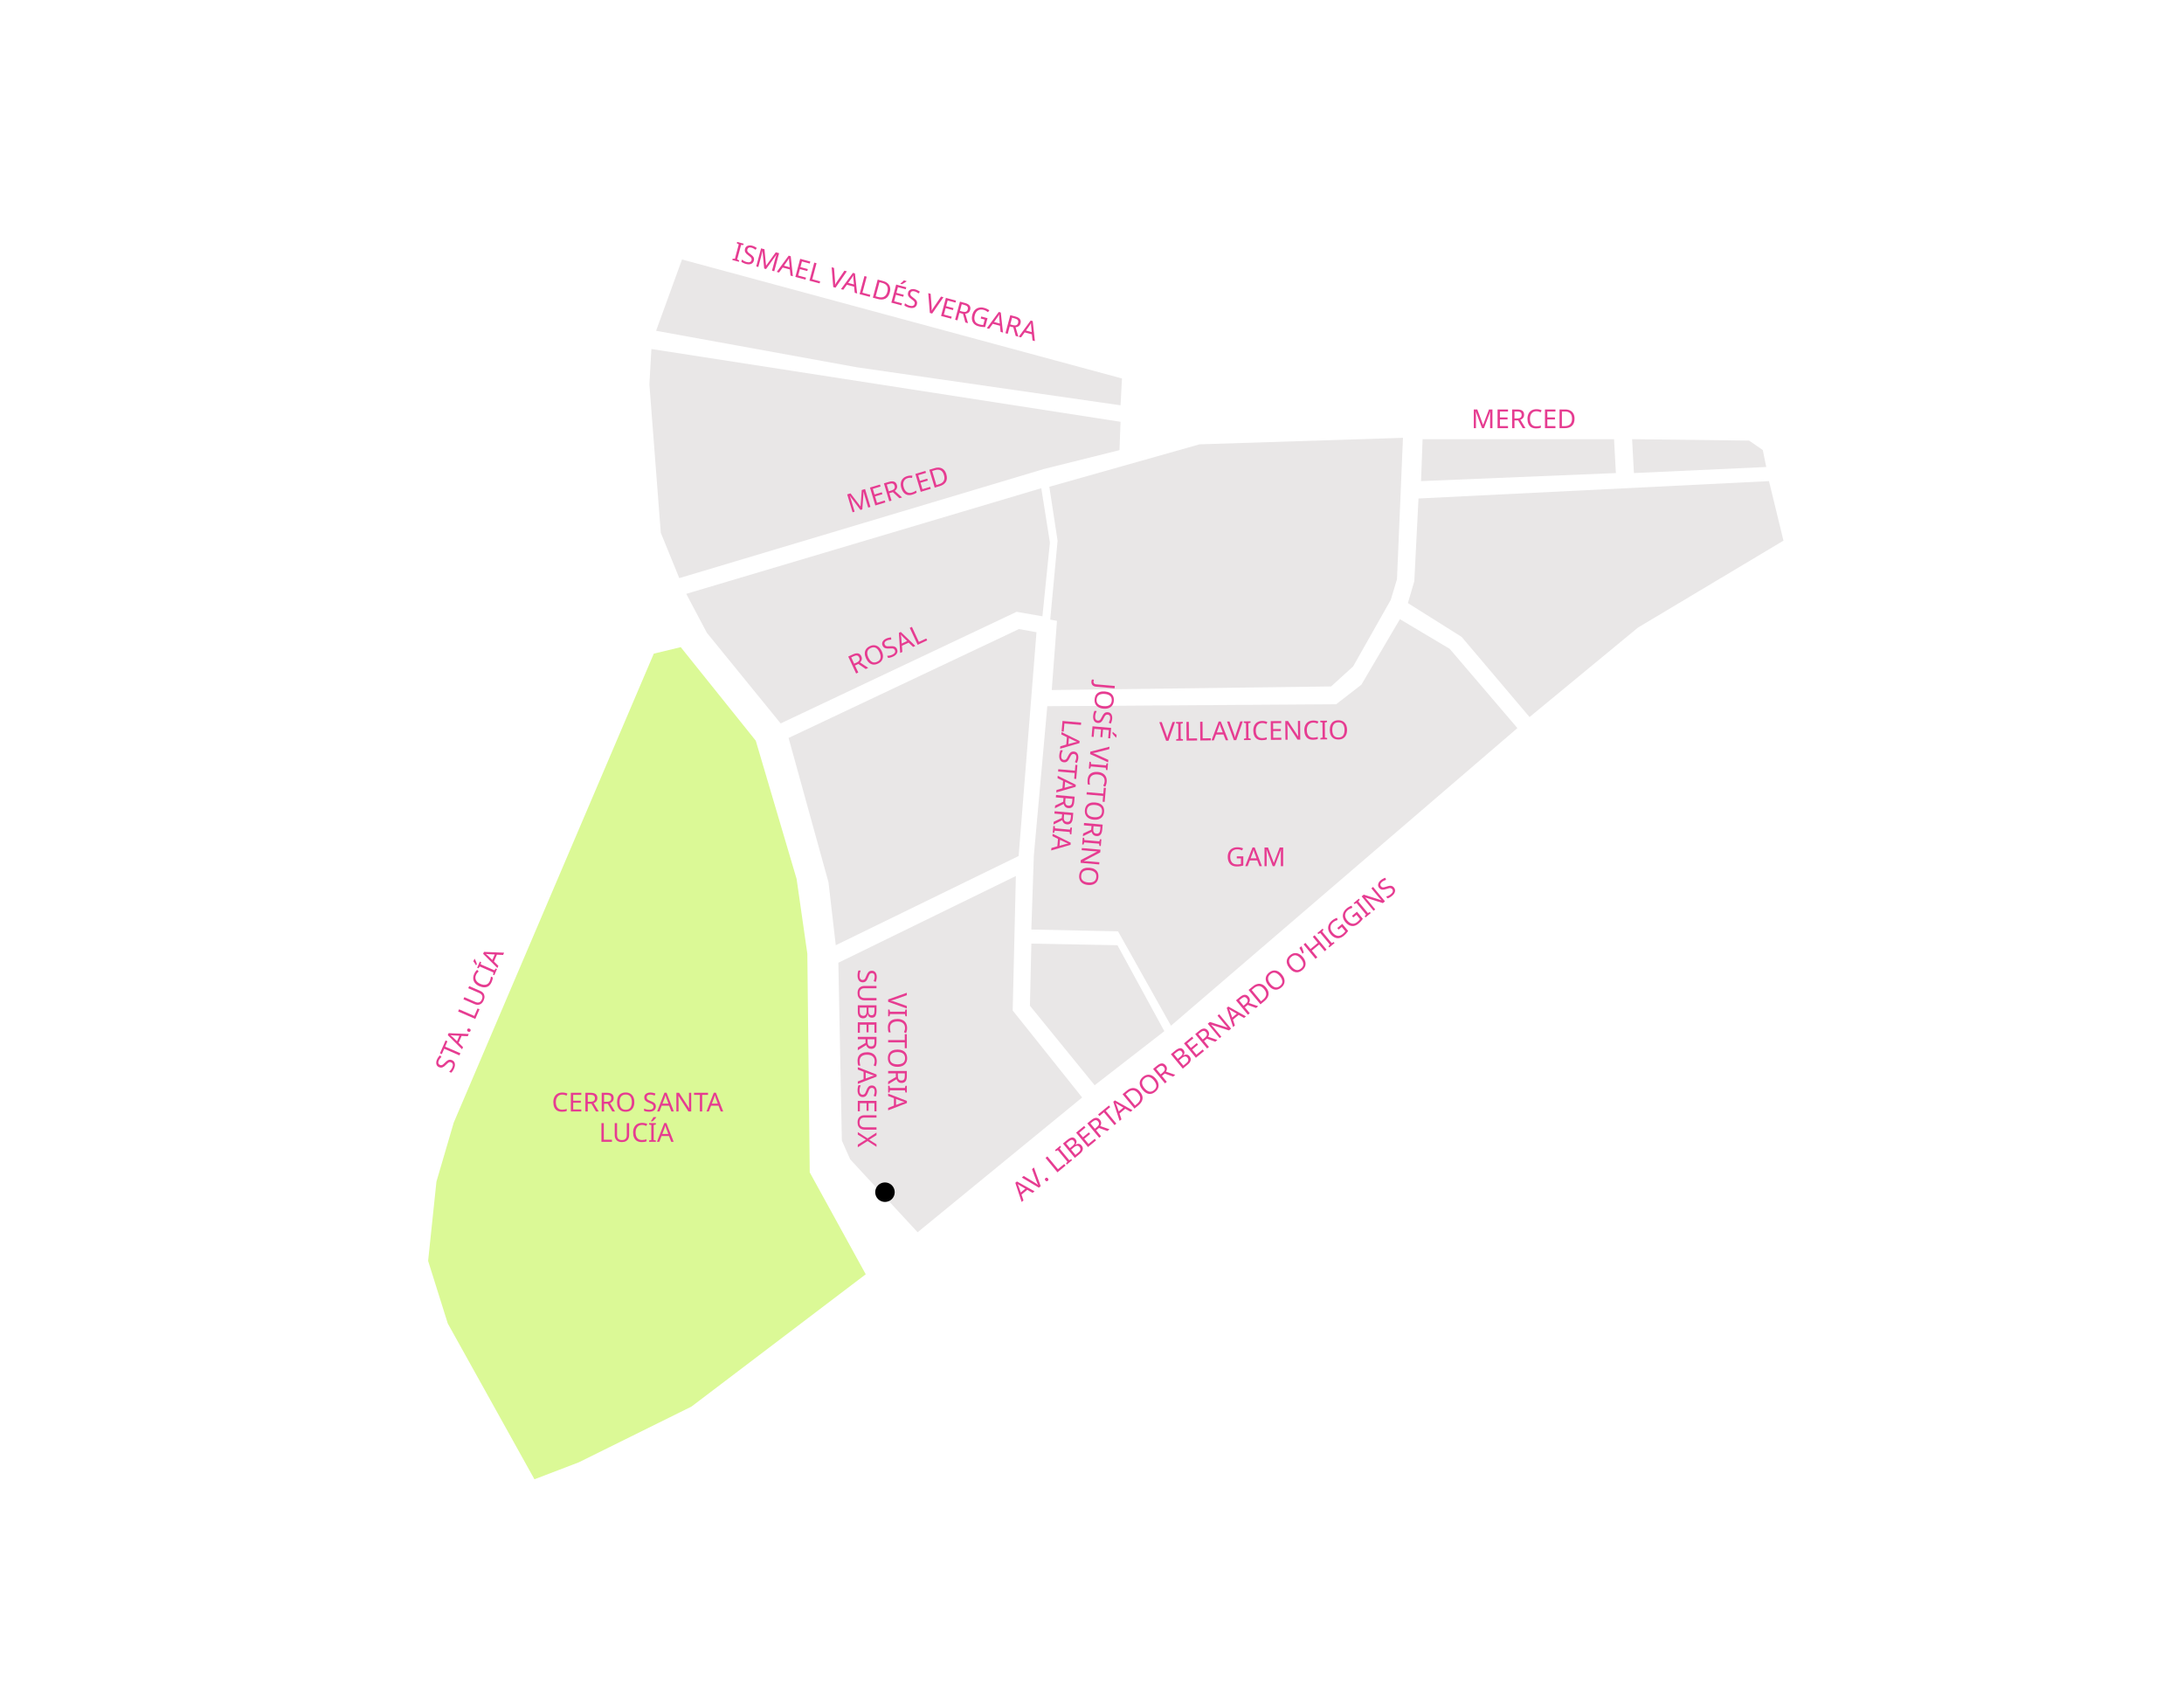
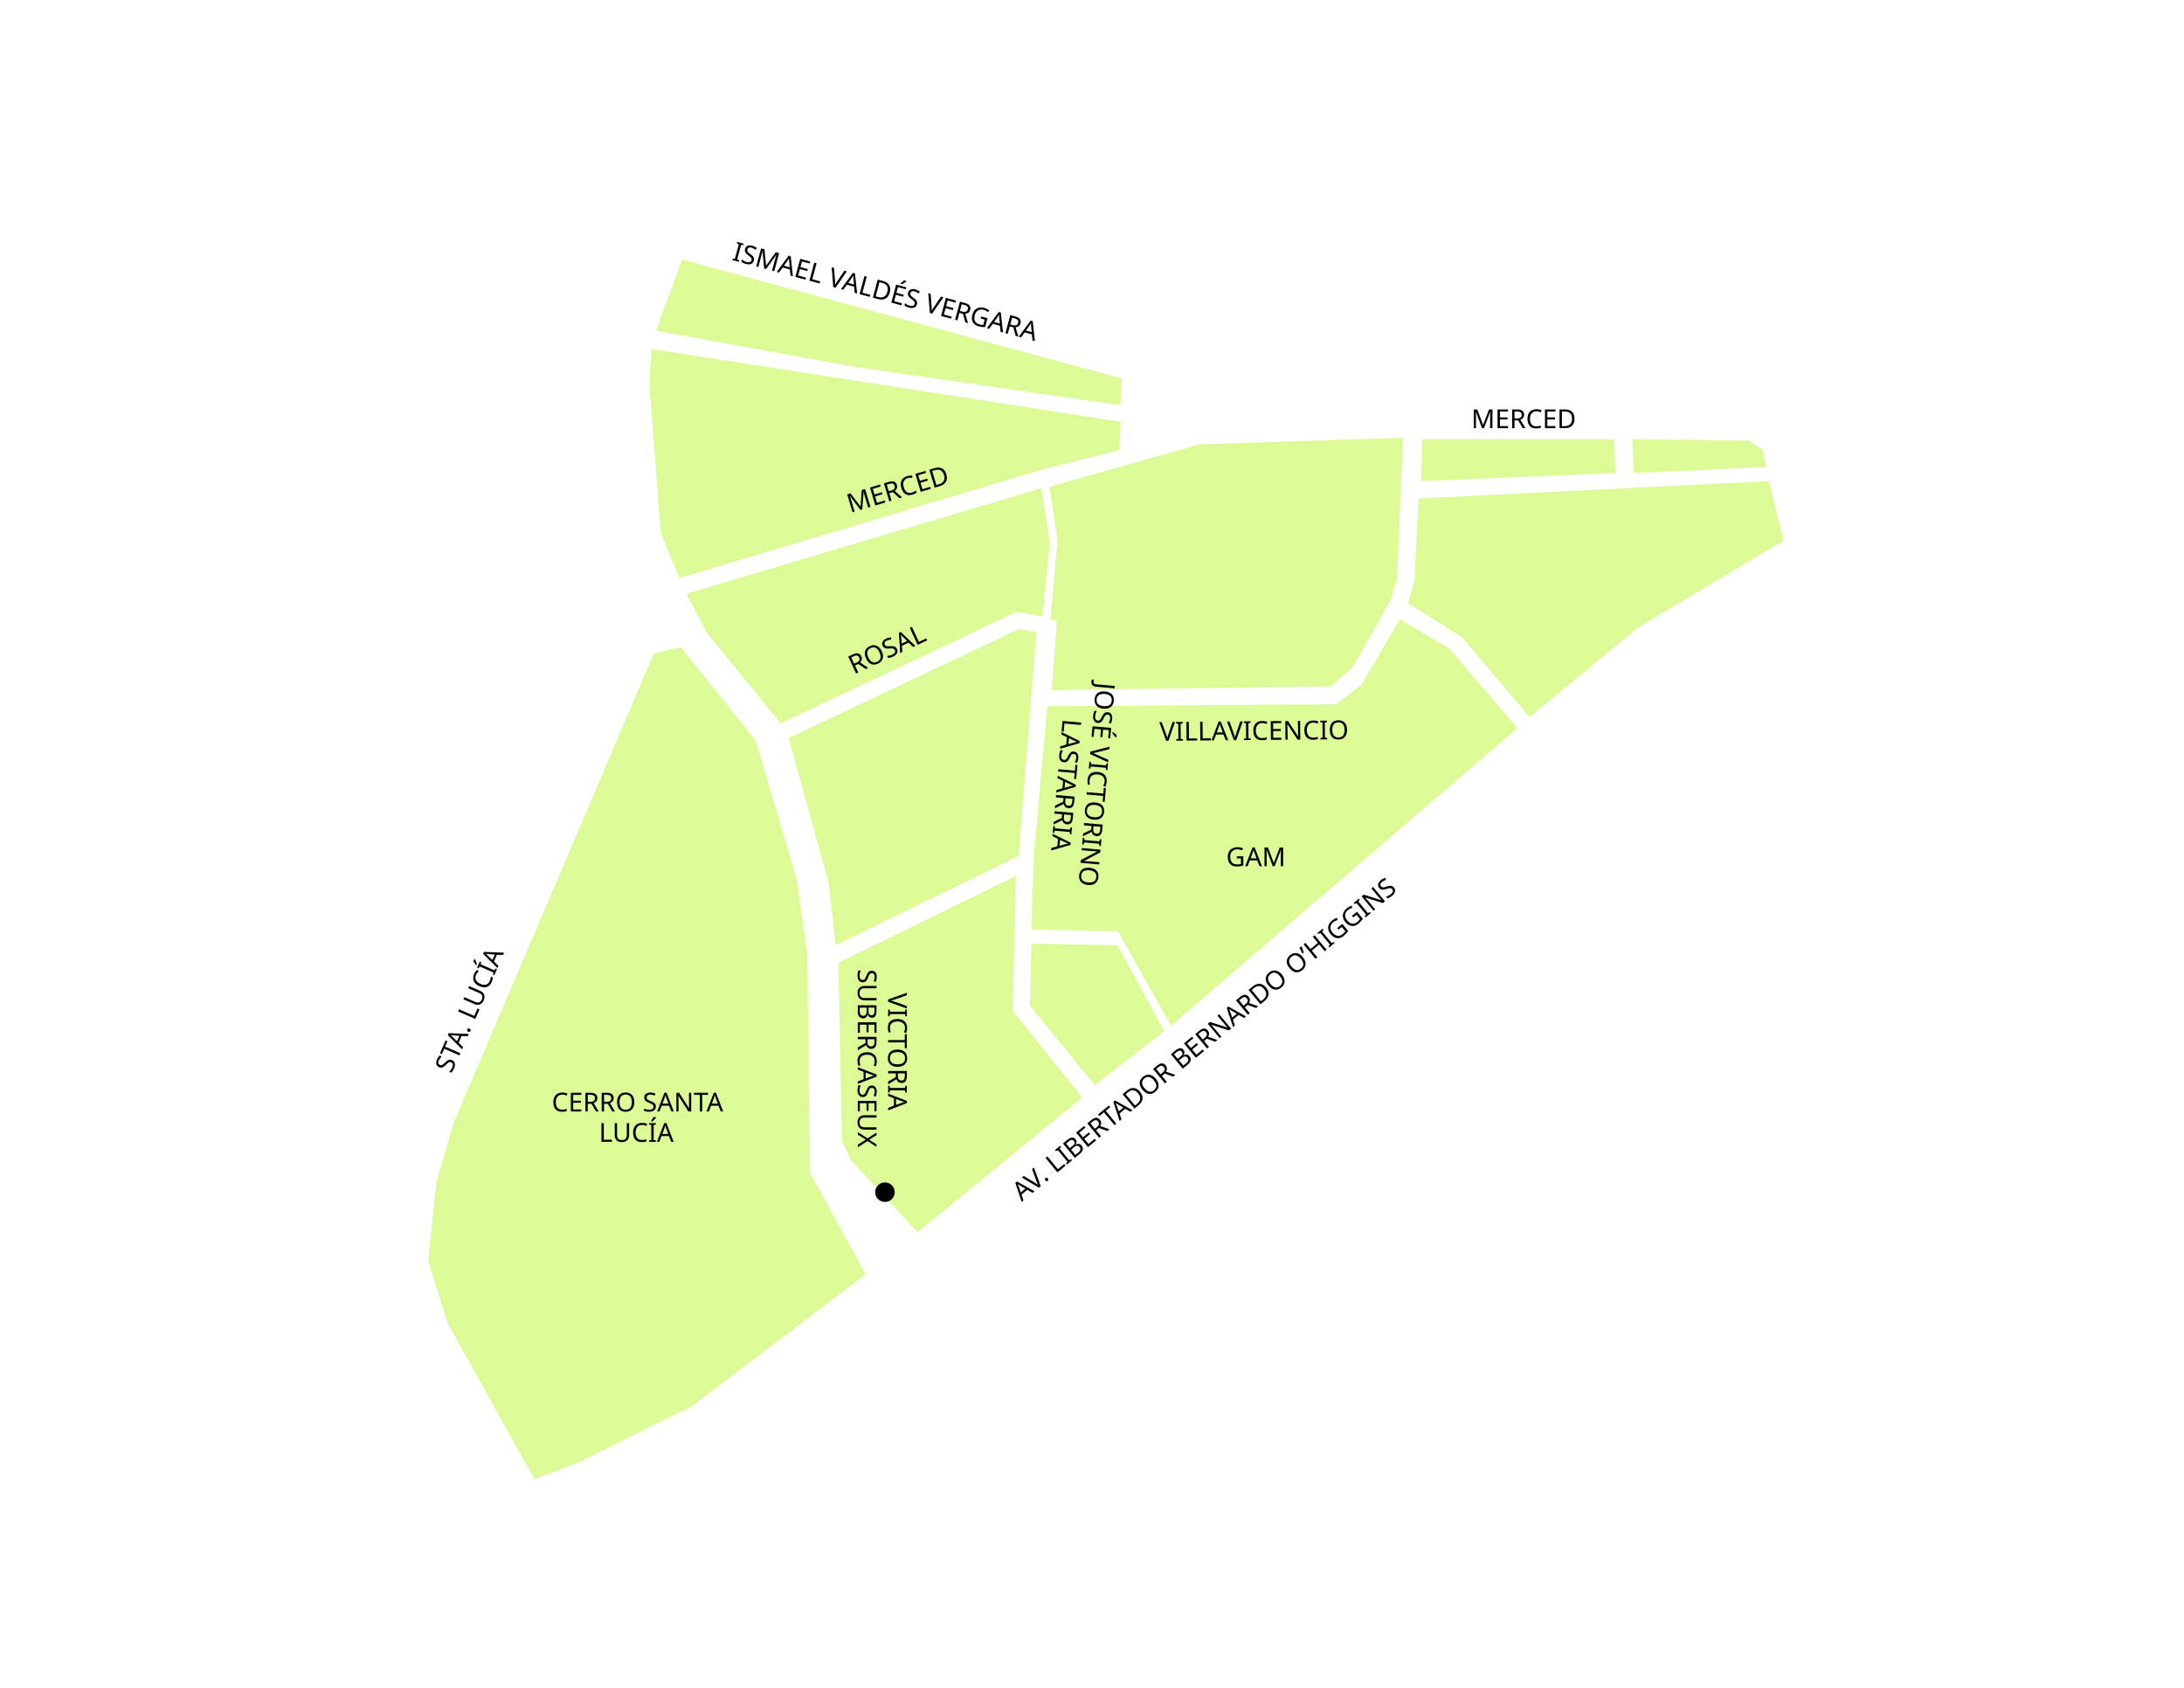
- <svg xmlns="http://www.w3.org/2000/svg" id="Capa_1" data-name="Capa 1" viewBox="0 0 792 612">
+ <svg xmlns="http://www.w3.org/2000/svg" id="Capa_1" version="1.1" viewBox="0 0 792 612">
  <defs>
    <style>
-       .cls-1 {
-         fill: #e9e7e7;
-       }
- 
-       .cls-2 {
-         fill: #e63c91;
+       .st0 {
        font-family: GeistMono-Regular, 'Geist Mono';
        font-size: 9.5px;
      }

-       .cls-3 {
-         fill: #dbf996;
+       .st0, .st1 {
+         isolation: isolate;
+       }
+ 
+       .st2 {
+         fill: #dcfa96;
      }
    </style>
  </defs>
  <g>
-     <polygon class="cls-1" points="247.32 94.09 237.92 119.94 310.75 133.18 406.35 146.96 406.87 137.23 247.32 94.09" />
-     <polygon class="cls-1" points="236.22 126.55 235.49 139.34 239.63 193.18 246.33 209.63 378.62 170.04 405.97 163.22 406.35 152.94 236.22 126.55" />
-     <polygon class="cls-1" points="248.86 215.32 256.33 229.44 283.09 262.31 368.65 221.84 378.02 223.47 380.74 196.71 377.61 177.02 248.86 215.32" />
-     <polygon class="cls-1" points="285.97 267.58 369.52 228.09 375.87 229.25 369.4 310.38 303.08 342.73 300.44 319.91 285.97 267.58" />
-     <polygon class="cls-1" points="304.02 349.08 368.39 317.64 367.24 366.4 392.43 397.94 332.76 446.81 308.32 420.38 305.29 413.57 304.02 349.08" />
-     <polygon class="cls-1" points="374.01 342.15 373.49 364.67 396.96 393.5 422.23 373.9 405.23 342.73 374.01 342.15" />
-     <polygon class="cls-1" points="424.64 371.92 405.44 337.69 374 337.04 374.91 310.2 379.79 256.06 484.54 255.36 493.69 248.26 507.66 224.51 525.73 235.28 550.27 264 424.64 371.92" />
-     <polygon class="cls-1" points="514.4 180.75 512.88 210.74 510.55 218.68 530.04 230.93 554.67 260 594 227.55 646.75 196.04 641.5 174.45 514.4 180.75" />
-     <polygon class="cls-3" points="246.86 234.65 237.09 237.01 164.54 407.06 158.27 428.45 155.25 457.19 162.38 479.88 193.81 536.38 209.91 530.22 250.75 510.02 313.95 462.05 293.64 425.1 292.77 345.81 288.88 318.69 274.07 268.57 246.86 234.65" />
-     <polygon class="cls-1" points="591.86 159.24 592.52 171.53 640.51 169.33 639.25 163.17 634.29 159.76 591.86 159.24" />
-     <polygon class="cls-1" points="585.31 159.24 585.98 171.53 515.32 174.45 515.89 159.24 585.31 159.24" />
-     <polygon class="cls-1" points="380.53 176.5 383.52 196.08 380.85 224.66 383.3 225.12 381.4 250.2 482.7 248.9 490.69 241.65 504.34 217.52 506.6 210.01 508.77 158.75 435 161.11 380.53 176.5" />
+     <polygon class="st2" points="247.32 94.09 237.92 119.94 310.75 133.18 406.35 146.96 406.87 137.23 247.32 94.09" />
+     <polygon class="st2" points="236.22 126.55 235.49 139.34 239.63 193.18 246.33 209.63 378.62 170.04 405.97 163.22 406.35 152.94 236.22 126.55" />
+     <polygon class="st2" points="248.86 215.32 256.33 229.44 283.09 262.31 368.65 221.84 378.02 223.47 380.74 196.71 377.61 177.02 248.86 215.32" />
+     <polygon class="st2" points="285.97 267.58 369.52 228.09 375.87 229.25 369.4 310.38 303.08 342.73 300.44 319.91 285.97 267.58" />
+     <polygon class="st2" points="304.02 349.08 368.39 317.64 367.24 366.4 392.43 397.94 332.76 446.81 308.32 420.38 305.29 413.57 304.02 349.08" />
+     <polygon class="st2" points="374.01 342.15 373.49 364.67 396.96 393.5 422.23 373.9 405.23 342.73 374.01 342.15" />
+     <polygon class="st2" points="424.64 371.92 405.44 337.69 374 337.04 374.91 310.2 379.79 256.06 484.54 255.36 493.69 248.26 507.66 224.51 525.73 235.28 550.27 264 424.64 371.92" />
+     <polygon class="st2" points="514.4 180.75 512.88 210.74 510.55 218.68 530.04 230.93 554.67 260 594 227.55 646.75 196.04 641.5 174.45 514.4 180.75" />
+     <polygon class="st2" points="246.86 234.65 237.09 237.01 164.54 407.06 158.27 428.45 155.25 457.19 162.38 479.88 193.81 536.38 209.91 530.22 250.75 510.02 313.95 462.05 293.64 425.1 292.77 345.81 288.88 318.69 274.07 268.57 246.86 234.65" />
+     <polygon class="st2" points="591.86 159.24 592.52 171.53 640.51 169.33 639.25 163.17 634.29 159.76 591.86 159.24" />
+     <polygon class="st2" points="585.31 159.24 585.98 171.53 515.32 174.45 515.89 159.24 585.31 159.24" />
+     <polygon class="st2" points="380.53 176.5 383.52 196.08 380.85 224.66 383.3 225.12 381.4 250.2 482.7 248.9 490.69 241.65 504.34 217.52 506.6 210.01 508.77 158.75 435 161.11 380.53 176.5" />
  </g>
  <g>
-     <text class="cls-2" transform="translate(265.2 94.18) rotate(15)">
-       <tspan x="0" y="0">ISMAEL VALDÉS VERGARA</tspan>
-     </text>
-     <text class="cls-2" transform="translate(308.29 186.02) rotate(-16.7)">
-       <tspan x="0" y="0">MERCED</tspan>
-     </text>
-     <text class="cls-2" transform="translate(309.63 244.6) rotate(-25)">
-       <tspan x="0" y="0">ROSAL</tspan>
-     </text>
-     <text class="cls-2" transform="translate(420.46 268.62) rotate(-.5)">
-       <tspan x="0" y="0">VILLAVICENCIO</tspan>
-     </text>
-     <text class="cls-2" transform="translate(200.08 403.02)">
-       <tspan x="0" y="0">CERRO SANTA</tspan>
-       <tspan x="17.1" y="11">LUCÍA</tspan>
-     </text>
-     <text class="cls-2" transform="translate(163.65 389.49) rotate(-66.5)">
-       <tspan x="0" y="0">STA. LUCÍA</tspan>
-     </text>
-     <text class="cls-2" transform="translate(533.53 155.25)">
-       <tspan x="0" y="0">MERCED</tspan>
-     </text>
-     <text class="cls-2" transform="translate(370.49 435.82) rotate(-39.6)">
-       <tspan x="0" y="0">AV. LIBERTADOR BERNARDO O’HIGGINS</tspan>
-     </text>
-     <text class="cls-2" transform="translate(322.07 359.97) rotate(90)">
-       <tspan x="0" y="0">VICTORIA</tspan>
-       <tspan x="-8.55" y="11">SUBERCASEUX</tspan>
-     </text>
-     <text class="cls-2" transform="translate(397.59 247.26) rotate(95)">
-       <tspan x="0" y="0">JOSÉ VICTORINO</tspan>
-       <tspan x="14.25" y="11">LASTARRIA</tspan>
-     </text>
-     <text class="cls-2" transform="translate(444.65 314.08)">
-       <tspan x="0" y="0">GAM</tspan>
-     </text>
+     <g class="st1">
+       <text class="st0" transform="translate(265.2 94.18) rotate(15)">
+         <tspan x="0" y="0">ISMAEL VALDÉS VERGARA</tspan>
+       </text>
+     </g>
+     <g class="st1">
+       <text class="st0" transform="translate(308.29 186.02) rotate(-16.7)">
+         <tspan x="0" y="0">MERCED</tspan>
+       </text>
+     </g>
+     <g class="st1">
+       <text class="st0" transform="translate(309.63 244.6) rotate(-25)">
+         <tspan x="0" y="0">ROSAL</tspan>
+       </text>
+     </g>
+     <g class="st1">
+       <text class="st0" transform="translate(420.46 268.62) rotate(-.5)">
+         <tspan x="0" y="0">VILLAVICENCIO</tspan>
+       </text>
+     </g>
+     <g class="st1">
+       <text class="st0" transform="translate(200.08 403.02)">
+         <tspan x="0" y="0">CERRO SANTA</tspan>
+       </text>
+       <text class="st0" transform="translate(217.18 414.02)">
+         <tspan x="0" y="0">LUCÍA</tspan>
+       </text>
+     </g>
+     <g class="st1">
+       <text class="st0" transform="translate(163.65 389.49) rotate(-66.5)">
+         <tspan x="0" y="0">STA. LUCÍA</tspan>
+       </text>
+     </g>
+     <g class="st1">
+       <text class="st0" transform="translate(533.53 155.25)">
+         <tspan x="0" y="0">MERCED</tspan>
+       </text>
+     </g>
+     <g class="st1">
+       <text class="st0" transform="translate(370.49 435.82) rotate(-39.6)">
+         <tspan x="0" y="0">AV. LIBERTADOR BERNARDO O’HIGGINS</tspan>
+       </text>
+     </g>
+     <g class="st1">
+       <text class="st0" transform="translate(322.07 359.97) rotate(90)">
+         <tspan x="0" y="0">VICTORIA</tspan>
+       </text>
+       <text class="st0" transform="translate(311.07 351.42) rotate(90)">
+         <tspan x="0" y="0">SUBERCASEUX</tspan>
+       </text>
+     </g>
+     <g class="st1">
+       <text class="st0" transform="translate(397.59 247.26) rotate(95)">
+         <tspan x="0" y="0">JOSÉ VICTORINO</tspan>
+       </text>
+       <text class="st0" transform="translate(385.39 260.5) rotate(95)">
+         <tspan x="0" y="0">LASTARRIA</tspan>
+       </text>
+     </g>
+     <g class="st1">
+       <text class="st0" transform="translate(444.65 314.08)">
+         <tspan x="0" y="0">GAM</tspan>
+       </text>
+     </g>
  </g>
  <circle cx="320.92" cy="432.28" r="3.54" />
</svg>
